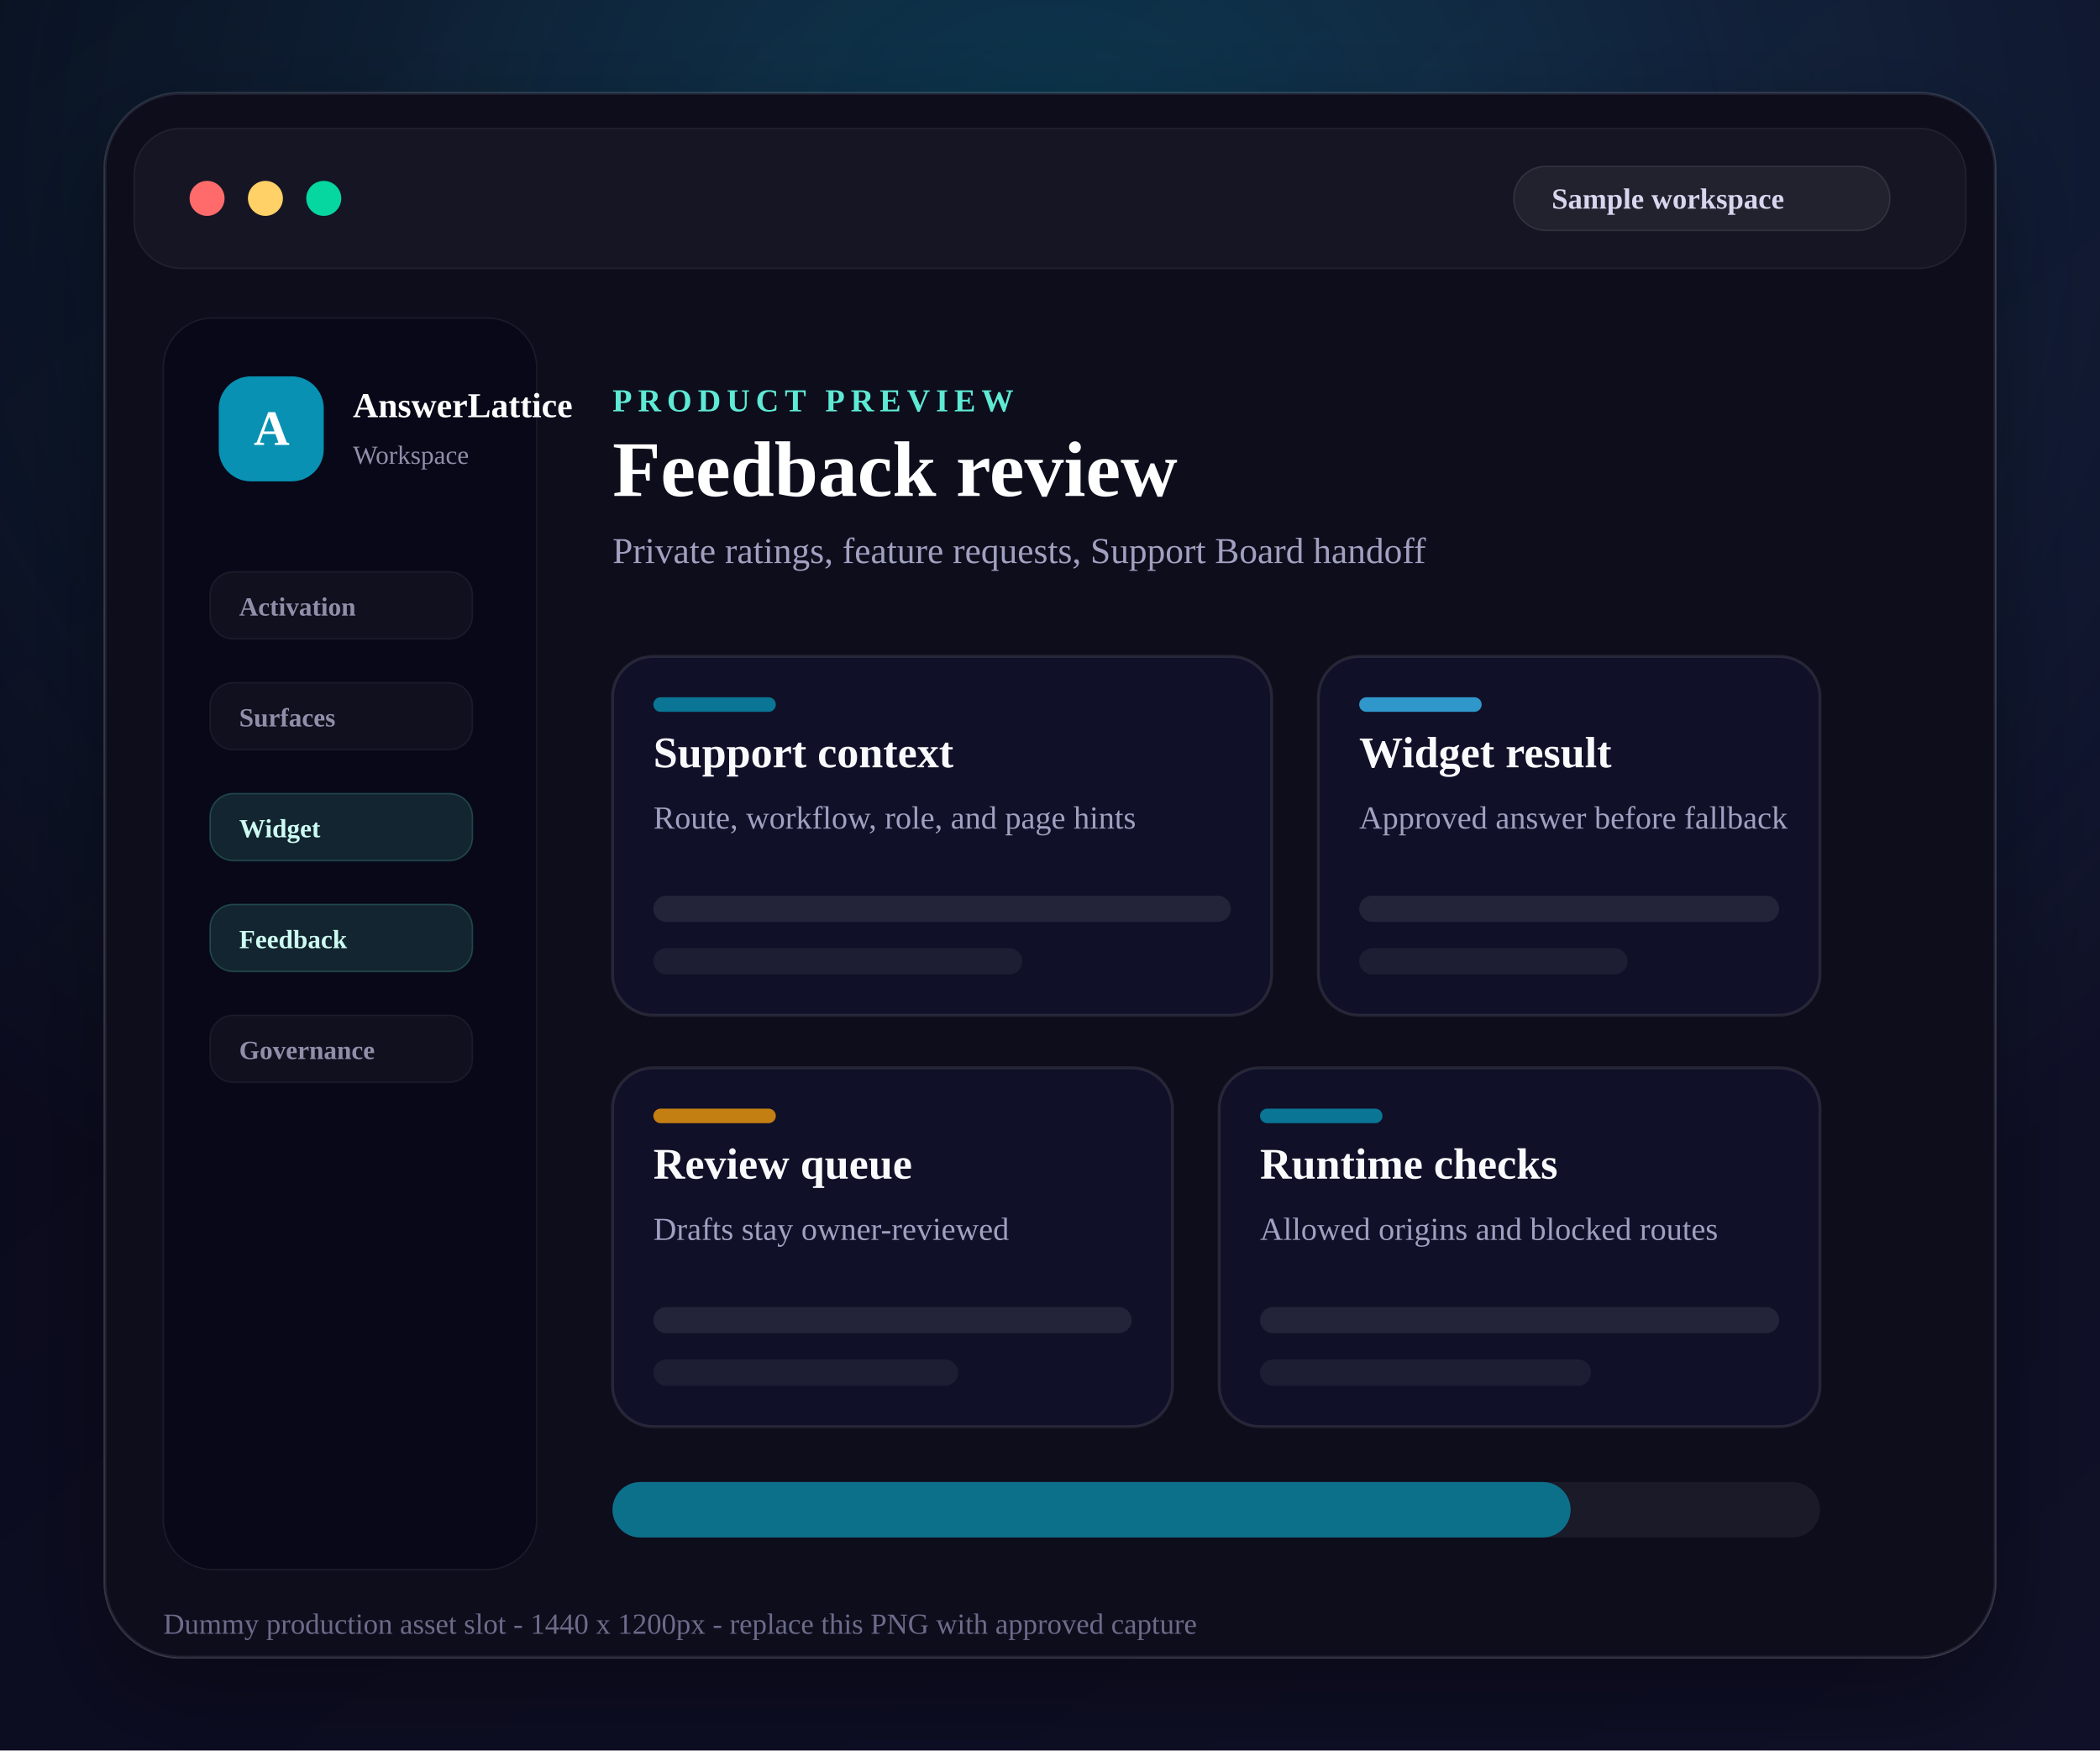
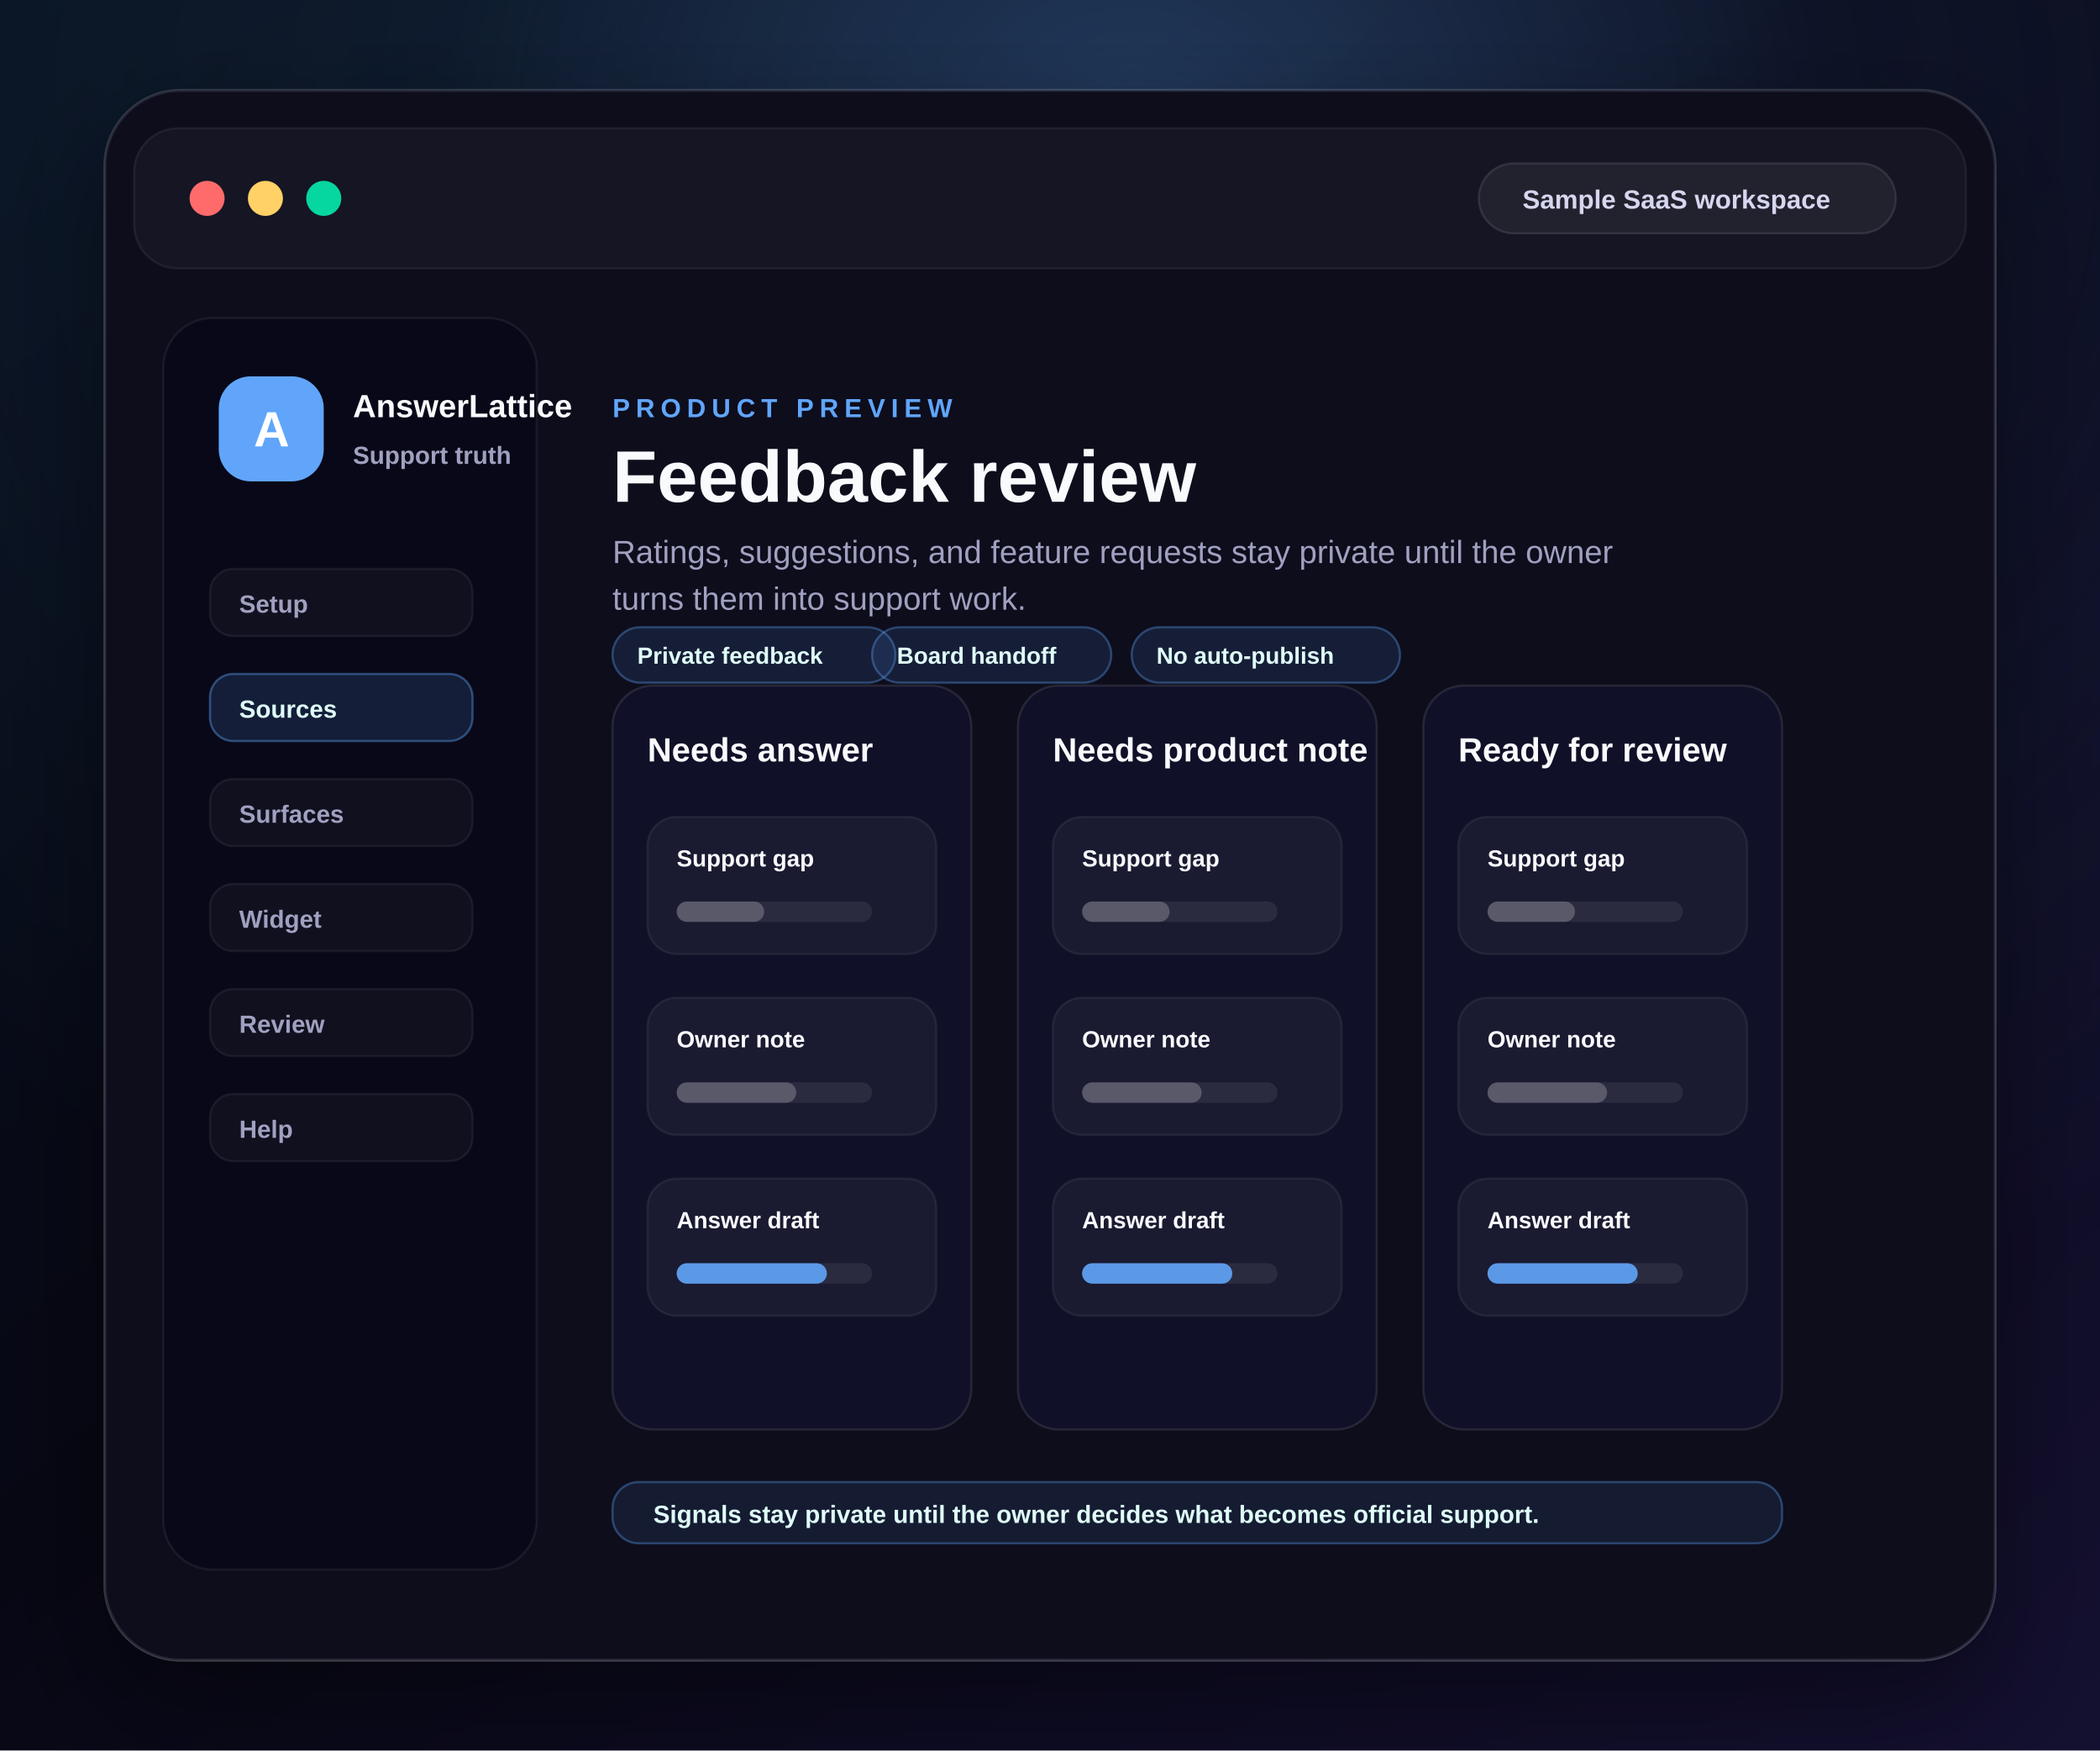
<svg xmlns="http://www.w3.org/2000/svg" width="1440" height="1200" viewBox="0 0 1440 1200">
  <defs>
-     <linearGradient id="bg" x1="0" y1="0" x2="1" y2="1">
-       <stop offset="0" stop-color="#070714" />
-       <stop offset="0.48" stop-color="#0d0d22" />
-       <stop offset="1" stop-color="#101028" />
+     <linearGradient id="pageBg" x1="0" y1="0" x2="1" y2="1">
+       <stop offset="0" stop-color="#07111d" />
+       <stop offset="0.45" stop-color="#070714" />
+       <stop offset="1" stop-color="#141031" />
    </linearGradient>
-     <radialGradient id="glow" cx="50%" cy="10%" r="72%">
-       <stop offset="0" stop-color="#0891b2" stop-opacity="0.32" />
-       <stop offset="0.45" stop-color="#38bdf8" stop-opacity="0.12" />
-       <stop offset="1" stop-color="#38bdf8" stop-opacity="0" />
+     <radialGradient id="assetGlow" cx="54%" cy="8%" r="76%">
+       <stop offset="0" stop-color="#60a5fa" stop-opacity="0.30" />
+       <stop offset="0.44" stop-color="#60a5fa" stop-opacity="0.08" />
+       <stop offset="1" stop-color="#60a5fa" stop-opacity="0" />
    </radialGradient>
    <filter id="softShadow" x="-20%" y="-20%" width="140%" height="140%">
-       <feDropShadow dx="0" dy="28" stdDeviation="34" flood-color="#000000" flood-opacity="0.36" />
+       <feDropShadow dx="0" dy="30" stdDeviation="38" flood-color="#000000" flood-opacity="0.42" />
    </filter>
  </defs>
-   <rect width="1440" height="1200" fill="url(#bg)" />
-   <rect width="1440" height="1200" fill="url(#glow)" />
-   <rect x="72" y="64" width="1296" height="1072" rx="52" fill="#09091a" stroke="rgba(255,255,255,0.10)" stroke-width="2" filter="url(#softShadow)" />
-   <rect x="92" y="88" width="1256" height="96" rx="32" fill="rgba(255,255,255,0.035)" stroke="rgba(255,255,255,0.07)" stroke-width="1" />
+   <rect width="1440" height="1200" fill="url(#pageBg)" />
+   <rect width="1440" height="1200" fill="url(#assetGlow)" />
+   <rect x="72" y="62" width="1296" height="1076" rx="52" fill="#09091a" stroke="rgba(255,255,255,0.12)" stroke-width="2" filter="url(#softShadow)" />
+   <rect x="92" y="88" width="1256" height="96" rx="30" fill="rgba(255,255,255,0.035)" stroke="rgba(255,255,255,0.065)" stroke-width="1.5" />
  <circle cx="142" cy="136" r="12" fill="#ff6b6b" />
  <circle cx="182" cy="136" r="12" fill="#ffd166" />
  <circle cx="222" cy="136" r="12" fill="#06d6a0" />
-   <rect x="1038" y="114" width="258" height="44" rx="22" fill="rgba(255,255,255,0.055)" stroke="rgba(255,255,255,0.10)" stroke-width="1" />
-   <text x="1064" y="143" fill="#d6d6ef" font-size="20" font-weight="700">Sample workspace</text>
-   <rect x="112" y="218" width="256" height="858" rx="34" fill="#080818" stroke="rgba(255,255,255,0.07)" stroke-width="1" />
-   <rect x="150" y="258" width="72" height="72" rx="22" fill="#0891b2" />
-   <text x="174" y="305" fill="#ffffff" font-size="34" font-weight="800">A</text>
-   <text x="242" y="286" fill="#ffffff" font-size="24" font-weight="700">AnswerLattice</text>
-   <text x="242" y="318" fill="#8f8faa" font-size="18">Workspace</text>
-   <rect x="144" y="392" width="180" height="46" rx="16" fill="rgba(255,255,255,0.035)" stroke="rgba(255,255,255,0.06)" stroke-width="1" />
-   <text x="164" y="422" fill="#8f8faa" font-size="18" font-weight="700">Activation</text>
-   <rect x="144" y="468" width="180" height="46" rx="16" fill="rgba(255,255,255,0.035)" stroke="rgba(255,255,255,0.06)" stroke-width="1" />
-   <text x="164" y="498" fill="#8f8faa" font-size="18" font-weight="700">Surfaces</text>
-   <rect x="144" y="544" width="180" height="46" rx="16" fill="rgba(94,234,212,0.13)" stroke="rgba(94,234,212,0.22)" stroke-width="1" />
-   <text x="164" y="574" fill="#ccfbf1" font-size="18" font-weight="700">Widget</text>
-   <rect x="144" y="620" width="180" height="46" rx="16" fill="rgba(94,234,212,0.13)" stroke="rgba(94,234,212,0.22)" stroke-width="1" />
-   <text x="164" y="650" fill="#ccfbf1" font-size="18" font-weight="700">Feedback</text>
-   <rect x="144" y="696" width="180" height="46" rx="16" fill="rgba(255,255,255,0.035)" stroke="rgba(255,255,255,0.06)" stroke-width="1" />
-   <text x="164" y="726" fill="#8f8faa" font-size="18" font-weight="700">Governance</text>
-   <text x="420" y="282" fill="#5eead4" font-size="22" font-weight="800" letter-spacing="4">PRODUCT PREVIEW</text>
-   <text x="420" y="340" fill="#ffffff" font-size="54" font-weight="800">Feedback review</text>
-   <text x="420" y="386" fill="#a0a0c0" font-size="25">Private ratings, feature requests, Support Board handoff</text>
-   <rect x="420" y="450" width="452" height="246" rx="28" fill="#101028" stroke="rgba(255,255,255,0.10)" stroke-width="2" />
-   <rect x="448" y="478" width="84" height="10" rx="5" fill="#0891b2" opacity="0.78" />
-   <text x="448" y="526" fill="#f8fafc" font-size="30" font-weight="700">Support context</text>
-   <text x="448" y="568" fill="#a0a0c0" font-size="22">Route, workflow, role, and page hints</text>
-   <rect x="448" y="614" width="396" height="18" rx="9" fill="rgba(255,255,255,0.08)" />
-   <rect x="448" y="650" width="253" height="18" rx="9" fill="rgba(255,255,255,0.055)" />
-   <rect x="904" y="450" width="344" height="246" rx="28" fill="#101028" stroke="rgba(255,255,255,0.10)" stroke-width="2" />
-   <rect x="932" y="478" width="84" height="10" rx="5" fill="#38bdf8" opacity="0.78" />
-   <text x="932" y="526" fill="#f8fafc" font-size="30" font-weight="700">Widget result</text>
-   <text x="932" y="568" fill="#a0a0c0" font-size="22">Approved answer before fallback</text>
-   <rect x="932" y="614" width="288" height="18" rx="9" fill="rgba(255,255,255,0.08)" />
-   <rect x="932" y="650" width="184" height="18" rx="9" fill="rgba(255,255,255,0.055)" />
-   <rect x="420" y="732" width="384" height="246" rx="28" fill="#101028" stroke="rgba(255,255,255,0.10)" stroke-width="2" />
-   <rect x="448" y="760" width="84" height="10" rx="5" fill="#f59e0b" opacity="0.78" />
-   <text x="448" y="808" fill="#f8fafc" font-size="30" font-weight="700">Review queue</text>
-   <text x="448" y="850" fill="#a0a0c0" font-size="22">Drafts stay owner-reviewed</text>
-   <rect x="448" y="896" width="328" height="18" rx="9" fill="rgba(255,255,255,0.08)" />
-   <rect x="448" y="932" width="209" height="18" rx="9" fill="rgba(255,255,255,0.055)" />
-   <rect x="836" y="732" width="412" height="246" rx="28" fill="#101028" stroke="rgba(255,255,255,0.10)" stroke-width="2" />
-   <rect x="864" y="760" width="84" height="10" rx="5" fill="#0891b2" opacity="0.78" />
-   <text x="864" y="808" fill="#f8fafc" font-size="30" font-weight="700">Runtime checks</text>
-   <text x="864" y="850" fill="#a0a0c0" font-size="22">Allowed origins and blocked routes</text>
-   <rect x="864" y="896" width="356" height="18" rx="9" fill="rgba(255,255,255,0.08)" />
-   <rect x="864" y="932" width="227" height="18" rx="9" fill="rgba(255,255,255,0.055)" />
-   <rect x="420" y="1016" width="828" height="38" rx="19" fill="rgba(255,255,255,0.055)" />
-   <rect x="420" y="1016" width="657" height="38" rx="19" fill="#0891b2" opacity="0.72" />
-   <text x="112" y="1120" fill="#6b6b8a" font-size="20">Dummy production asset slot - 1440 x 1200px - replace this PNG with approved capture</text>
+   <rect x="1014" y="112" width="286" height="48" rx="24" fill="rgba(255,255,255,0.055)" stroke="rgba(255,255,255,0.10)" stroke-width="1.5" />
+   <text x="1044" y="143" fill="#d6d6ef" font-family="-apple-system, BlinkMacSystemFont, 'Segoe UI', Arial, sans-serif" font-size="18" font-weight="700">Sample SaaS workspace</text>
+   <rect x="112" y="218" width="256" height="858" rx="34" fill="#080818" stroke="rgba(255,255,255,0.065)" stroke-width="1.5" />
+   <rect x="150" y="258" width="72" height="72" rx="22" fill="#60a5fa" />
+   <text x="174" y="306" fill="#ffffff" font-family="-apple-system, BlinkMacSystemFont, 'Segoe UI', Arial, sans-serif" font-size="34" font-weight="800">A</text>
+   <text x="242" y="286" fill="#f8fafc" font-family="-apple-system, BlinkMacSystemFont, 'Segoe UI', Arial, sans-serif" font-size="22" font-weight="800">AnswerLattice</text>
+   <text x="242" y="318" fill="#a0a0c0" font-family="-apple-system, BlinkMacSystemFont, 'Segoe UI', Arial, sans-serif" font-size="17" font-weight="600">Support truth</text>
+   <rect x="144" y="390" width="180" height="46" rx="16" fill="rgba(255,255,255,0.035)" stroke="rgba(255,255,255,0.065)" stroke-width="1.5" />
+   <text x="164" y="420" fill="#a0a0c0" font-family="-apple-system, BlinkMacSystemFont, 'Segoe UI', Arial, sans-serif" font-size="17" font-weight="750">Setup</text>
+   <rect x="144" y="462" width="180" height="46" rx="16" fill="rgba(96,165,250,0.14)" stroke="rgba(96,165,250,0.4)" stroke-width="1.5" />
+   <text x="164" y="492" fill="#dffdf8" font-family="-apple-system, BlinkMacSystemFont, 'Segoe UI', Arial, sans-serif" font-size="17" font-weight="750">Sources</text>
+   <rect x="144" y="534" width="180" height="46" rx="16" fill="rgba(255,255,255,0.035)" stroke="rgba(255,255,255,0.065)" stroke-width="1.5" />
+   <text x="164" y="564" fill="#a0a0c0" font-family="-apple-system, BlinkMacSystemFont, 'Segoe UI', Arial, sans-serif" font-size="17" font-weight="750">Surfaces</text>
+   <rect x="144" y="606" width="180" height="46" rx="16" fill="rgba(255,255,255,0.035)" stroke="rgba(255,255,255,0.065)" stroke-width="1.5" />
+   <text x="164" y="636" fill="#a0a0c0" font-family="-apple-system, BlinkMacSystemFont, 'Segoe UI', Arial, sans-serif" font-size="17" font-weight="750">Widget</text>
+   <rect x="144" y="678" width="180" height="46" rx="16" fill="rgba(255,255,255,0.035)" stroke="rgba(255,255,255,0.065)" stroke-width="1.5" />
+   <text x="164" y="708" fill="#a0a0c0" font-family="-apple-system, BlinkMacSystemFont, 'Segoe UI', Arial, sans-serif" font-size="17" font-weight="750">Review</text>
+   <rect x="144" y="750" width="180" height="46" rx="16" fill="rgba(255,255,255,0.035)" stroke="rgba(255,255,255,0.065)" stroke-width="1.5" />
+   <text x="164" y="780" fill="#a0a0c0" font-family="-apple-system, BlinkMacSystemFont, 'Segoe UI', Arial, sans-serif" font-size="17" font-weight="750">Help</text>
+   <text x="420" y="286" fill="#60a5fa" font-family="-apple-system, BlinkMacSystemFont, 'Segoe UI', Arial, sans-serif" font-size="18" font-weight="800" letter-spacing="4">PRODUCT PREVIEW</text>
+   <text x="420" y="344" fill="#f8fafc" font-family="-apple-system, BlinkMacSystemFont, 'Segoe UI', Arial, sans-serif" font-size="50" font-weight="800">Feedback review</text>
+   <text x="420" y="386" fill="#a0a0c0" font-family="-apple-system, BlinkMacSystemFont, 'Segoe UI', Arial, sans-serif" font-size="22" font-weight="500">Ratings, suggestions, and feature requests stay private until the owner</text>
+   <text x="420" y="418" fill="#a0a0c0" font-family="-apple-system, BlinkMacSystemFont, 'Segoe UI', Arial, sans-serif" font-size="22" font-weight="500">turns them into support work.</text>
+   <rect x="420" y="430" width="194" height="38" rx="19" fill="rgba(96,165,250,0.12)" stroke="rgba(96,165,250,0.34)" stroke-width="1.5" />
+   <text x="437" y="455" fill="#dffdf8" font-family="-apple-system, BlinkMacSystemFont, 'Segoe UI', Arial, sans-serif" font-size="16" font-weight="700">Private feedback</text>
+   <rect x="598" y="430" width="164" height="38" rx="19" fill="rgba(96,165,250,0.12)" stroke="rgba(96,165,250,0.34)" stroke-width="1.5" />
+   <text x="615" y="455" fill="#dffdf8" font-family="-apple-system, BlinkMacSystemFont, 'Segoe UI', Arial, sans-serif" font-size="16" font-weight="700">Board handoff</text>
+   <rect x="776" y="430" width="184" height="38" rx="19" fill="rgba(96,165,250,0.12)" stroke="rgba(96,165,250,0.34)" stroke-width="1.5" />
+   <text x="793" y="455" fill="#dffdf8" font-family="-apple-system, BlinkMacSystemFont, 'Segoe UI', Arial, sans-serif" font-size="16" font-weight="700">No auto-publish</text>
+   <rect x="420" y="470" width="246" height="510" rx="28" fill="#101028" stroke="rgba(255,255,255,0.10)" stroke-width="1.5" />
+   <text x="444" y="522" fill="#f8fafc" font-family="-apple-system, BlinkMacSystemFont, 'Segoe UI', Arial, sans-serif" font-size="23" font-weight="800">Needs answer</text>
+   <rect x="444" y="560" width="198" height="94" rx="20" fill="rgba(255,255,255,0.045)" stroke="rgba(255,255,255,0.065)" stroke-width="1.5" />
+   <text x="464" y="594" fill="#f8fafc" font-family="-apple-system, BlinkMacSystemFont, 'Segoe UI', Arial, sans-serif" font-size="16" font-weight="760">Support gap</text>
+   <rect x="464" y="618" width="134" height="14" rx="7" fill="rgba(255,255,255,0.075)" stroke="transparent" stroke-width="1.5" />
+   <rect x="464" y="618" width="60" height="14" rx="7" fill="rgba(255,255,255,0.24)" opacity="0.9" />
+   <rect x="444" y="684" width="198" height="94" rx="20" fill="rgba(255,255,255,0.045)" stroke="rgba(255,255,255,0.065)" stroke-width="1.5" />
+   <text x="464" y="718" fill="#f8fafc" font-family="-apple-system, BlinkMacSystemFont, 'Segoe UI', Arial, sans-serif" font-size="16" font-weight="760">Owner note</text>
+   <rect x="464" y="742" width="134" height="14" rx="7" fill="rgba(255,255,255,0.075)" stroke="transparent" stroke-width="1.5" />
+   <rect x="464" y="742" width="82" height="14" rx="7" fill="rgba(255,255,255,0.24)" opacity="0.9" />
+   <rect x="444" y="808" width="198" height="94" rx="20" fill="rgba(255,255,255,0.045)" stroke="rgba(255,255,255,0.065)" stroke-width="1.5" />
+   <text x="464" y="842" fill="#f8fafc" font-family="-apple-system, BlinkMacSystemFont, 'Segoe UI', Arial, sans-serif" font-size="16" font-weight="760">Answer draft</text>
+   <rect x="464" y="866" width="134" height="14" rx="7" fill="rgba(255,255,255,0.075)" stroke="transparent" stroke-width="1.5" />
+   <rect x="464" y="866" width="103" height="14" rx="7" fill="#60a5fa" opacity="0.9" />
+   <rect x="698" y="470" width="246" height="510" rx="28" fill="#101028" stroke="rgba(255,255,255,0.10)" stroke-width="1.5" />
+   <text x="722" y="522" fill="#f8fafc" font-family="-apple-system, BlinkMacSystemFont, 'Segoe UI', Arial, sans-serif" font-size="23" font-weight="800">Needs product note</text>
+   <rect x="722" y="560" width="198" height="94" rx="20" fill="rgba(255,255,255,0.045)" stroke="rgba(255,255,255,0.065)" stroke-width="1.5" />
+   <text x="742" y="594" fill="#f8fafc" font-family="-apple-system, BlinkMacSystemFont, 'Segoe UI', Arial, sans-serif" font-size="16" font-weight="760">Support gap</text>
+   <rect x="742" y="618" width="134" height="14" rx="7" fill="rgba(255,255,255,0.075)" stroke="transparent" stroke-width="1.5" />
+   <rect x="742" y="618" width="60" height="14" rx="7" fill="rgba(255,255,255,0.24)" opacity="0.9" />
+   <rect x="722" y="684" width="198" height="94" rx="20" fill="rgba(255,255,255,0.045)" stroke="rgba(255,255,255,0.065)" stroke-width="1.5" />
+   <text x="742" y="718" fill="#f8fafc" font-family="-apple-system, BlinkMacSystemFont, 'Segoe UI', Arial, sans-serif" font-size="16" font-weight="760">Owner note</text>
+   <rect x="742" y="742" width="134" height="14" rx="7" fill="rgba(255,255,255,0.075)" stroke="transparent" stroke-width="1.5" />
+   <rect x="742" y="742" width="82" height="14" rx="7" fill="rgba(255,255,255,0.24)" opacity="0.9" />
+   <rect x="722" y="808" width="198" height="94" rx="20" fill="rgba(255,255,255,0.045)" stroke="rgba(255,255,255,0.065)" stroke-width="1.5" />
+   <text x="742" y="842" fill="#f8fafc" font-family="-apple-system, BlinkMacSystemFont, 'Segoe UI', Arial, sans-serif" font-size="16" font-weight="760">Answer draft</text>
+   <rect x="742" y="866" width="134" height="14" rx="7" fill="rgba(255,255,255,0.075)" stroke="transparent" stroke-width="1.5" />
+   <rect x="742" y="866" width="103" height="14" rx="7" fill="#60a5fa" opacity="0.9" />
+   <rect x="976" y="470" width="246" height="510" rx="28" fill="#101028" stroke="rgba(255,255,255,0.10)" stroke-width="1.5" />
+   <text x="1000" y="522" fill="#f8fafc" font-family="-apple-system, BlinkMacSystemFont, 'Segoe UI', Arial, sans-serif" font-size="23" font-weight="800">Ready for review</text>
+   <rect x="1000" y="560" width="198" height="94" rx="20" fill="rgba(255,255,255,0.045)" stroke="rgba(255,255,255,0.065)" stroke-width="1.5" />
+   <text x="1020" y="594" fill="#f8fafc" font-family="-apple-system, BlinkMacSystemFont, 'Segoe UI', Arial, sans-serif" font-size="16" font-weight="760">Support gap</text>
+   <rect x="1020" y="618" width="134" height="14" rx="7" fill="rgba(255,255,255,0.075)" stroke="transparent" stroke-width="1.5" />
+   <rect x="1020" y="618" width="60" height="14" rx="7" fill="rgba(255,255,255,0.24)" opacity="0.9" />
+   <rect x="1000" y="684" width="198" height="94" rx="20" fill="rgba(255,255,255,0.045)" stroke="rgba(255,255,255,0.065)" stroke-width="1.5" />
+   <text x="1020" y="718" fill="#f8fafc" font-family="-apple-system, BlinkMacSystemFont, 'Segoe UI', Arial, sans-serif" font-size="16" font-weight="760">Owner note</text>
+   <rect x="1020" y="742" width="134" height="14" rx="7" fill="rgba(255,255,255,0.075)" stroke="transparent" stroke-width="1.5" />
+   <rect x="1020" y="742" width="82" height="14" rx="7" fill="rgba(255,255,255,0.24)" opacity="0.9" />
+   <rect x="1000" y="808" width="198" height="94" rx="20" fill="rgba(255,255,255,0.045)" stroke="rgba(255,255,255,0.065)" stroke-width="1.5" />
+   <text x="1020" y="842" fill="#f8fafc" font-family="-apple-system, BlinkMacSystemFont, 'Segoe UI', Arial, sans-serif" font-size="16" font-weight="760">Answer draft</text>
+   <rect x="1020" y="866" width="134" height="14" rx="7" fill="rgba(255,255,255,0.075)" stroke="transparent" stroke-width="1.5" />
+   <rect x="1020" y="866" width="103" height="14" rx="7" fill="#60a5fa" opacity="0.9" />
+   <rect x="420" y="1016" width="802" height="42" rx="18" fill="rgba(96,165,250,0.1)" stroke="rgba(96,165,250,0.34)" stroke-width="1.5" />
+   <text x="448" y="1044" fill="#dffdf8" font-family="-apple-system, BlinkMacSystemFont, 'Segoe UI', Arial, sans-serif" font-size="17" font-weight="700">Signals stay private until the owner decides what becomes official support.</text>
</svg>
